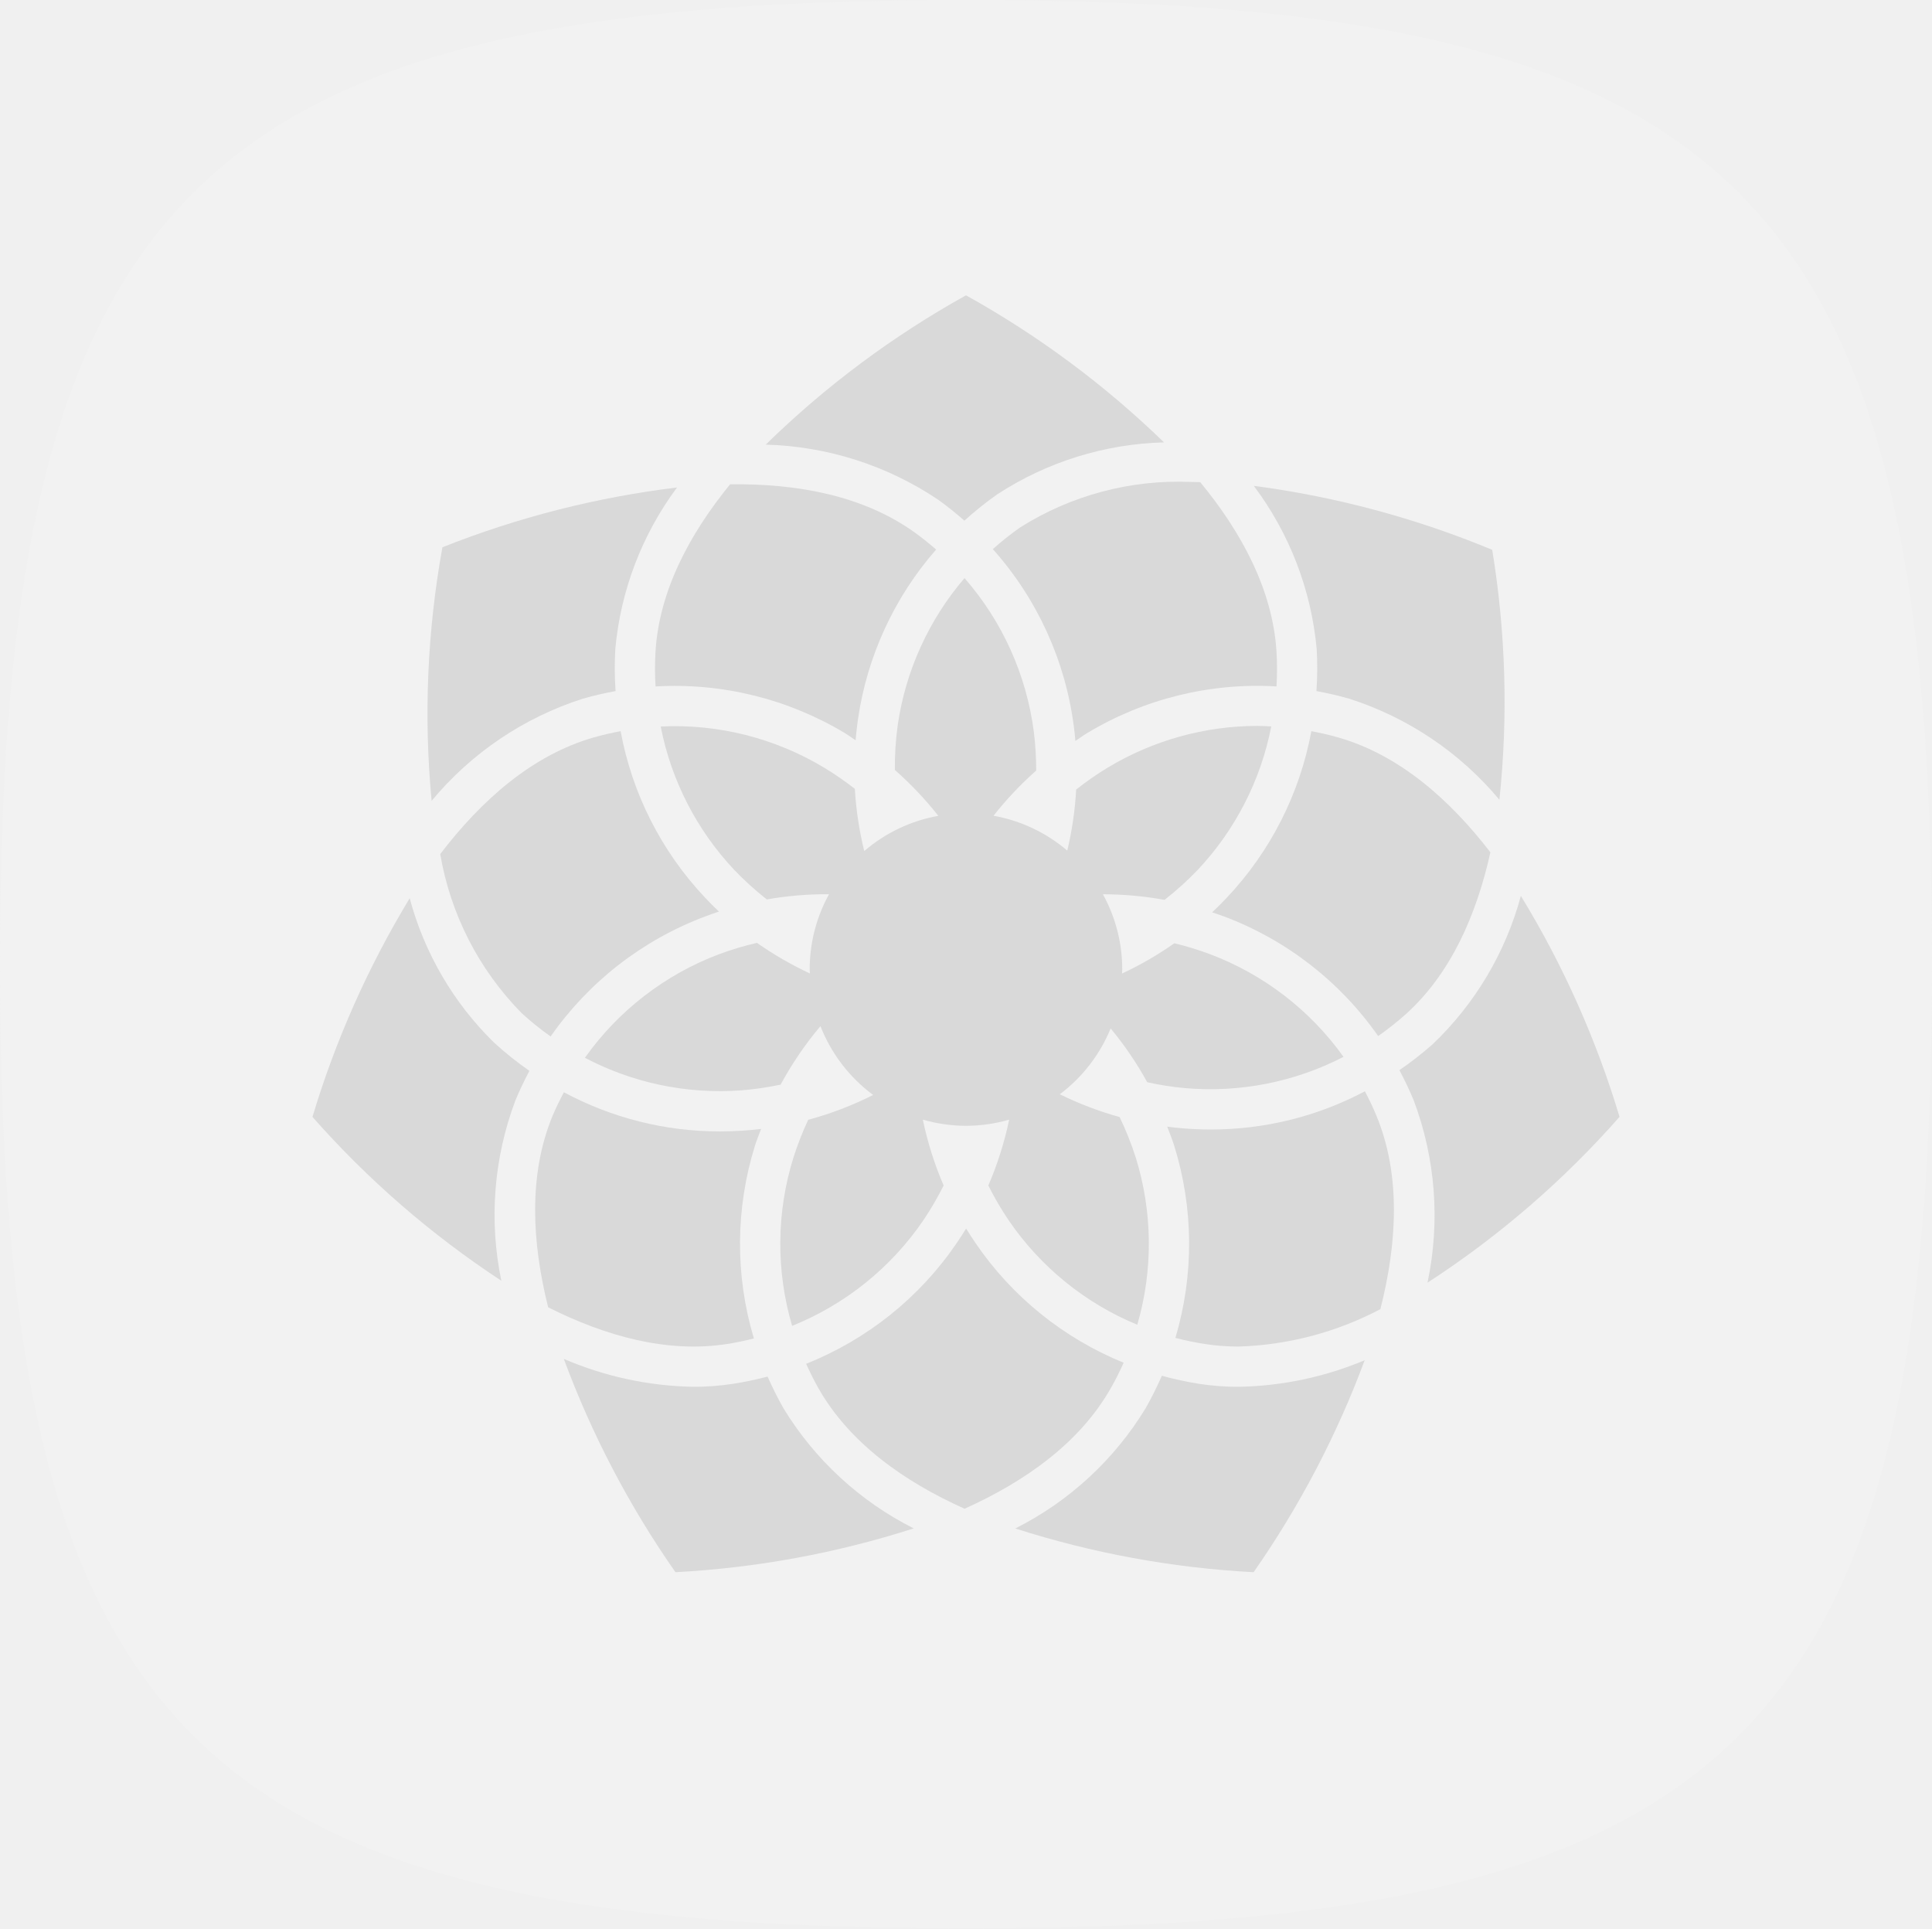
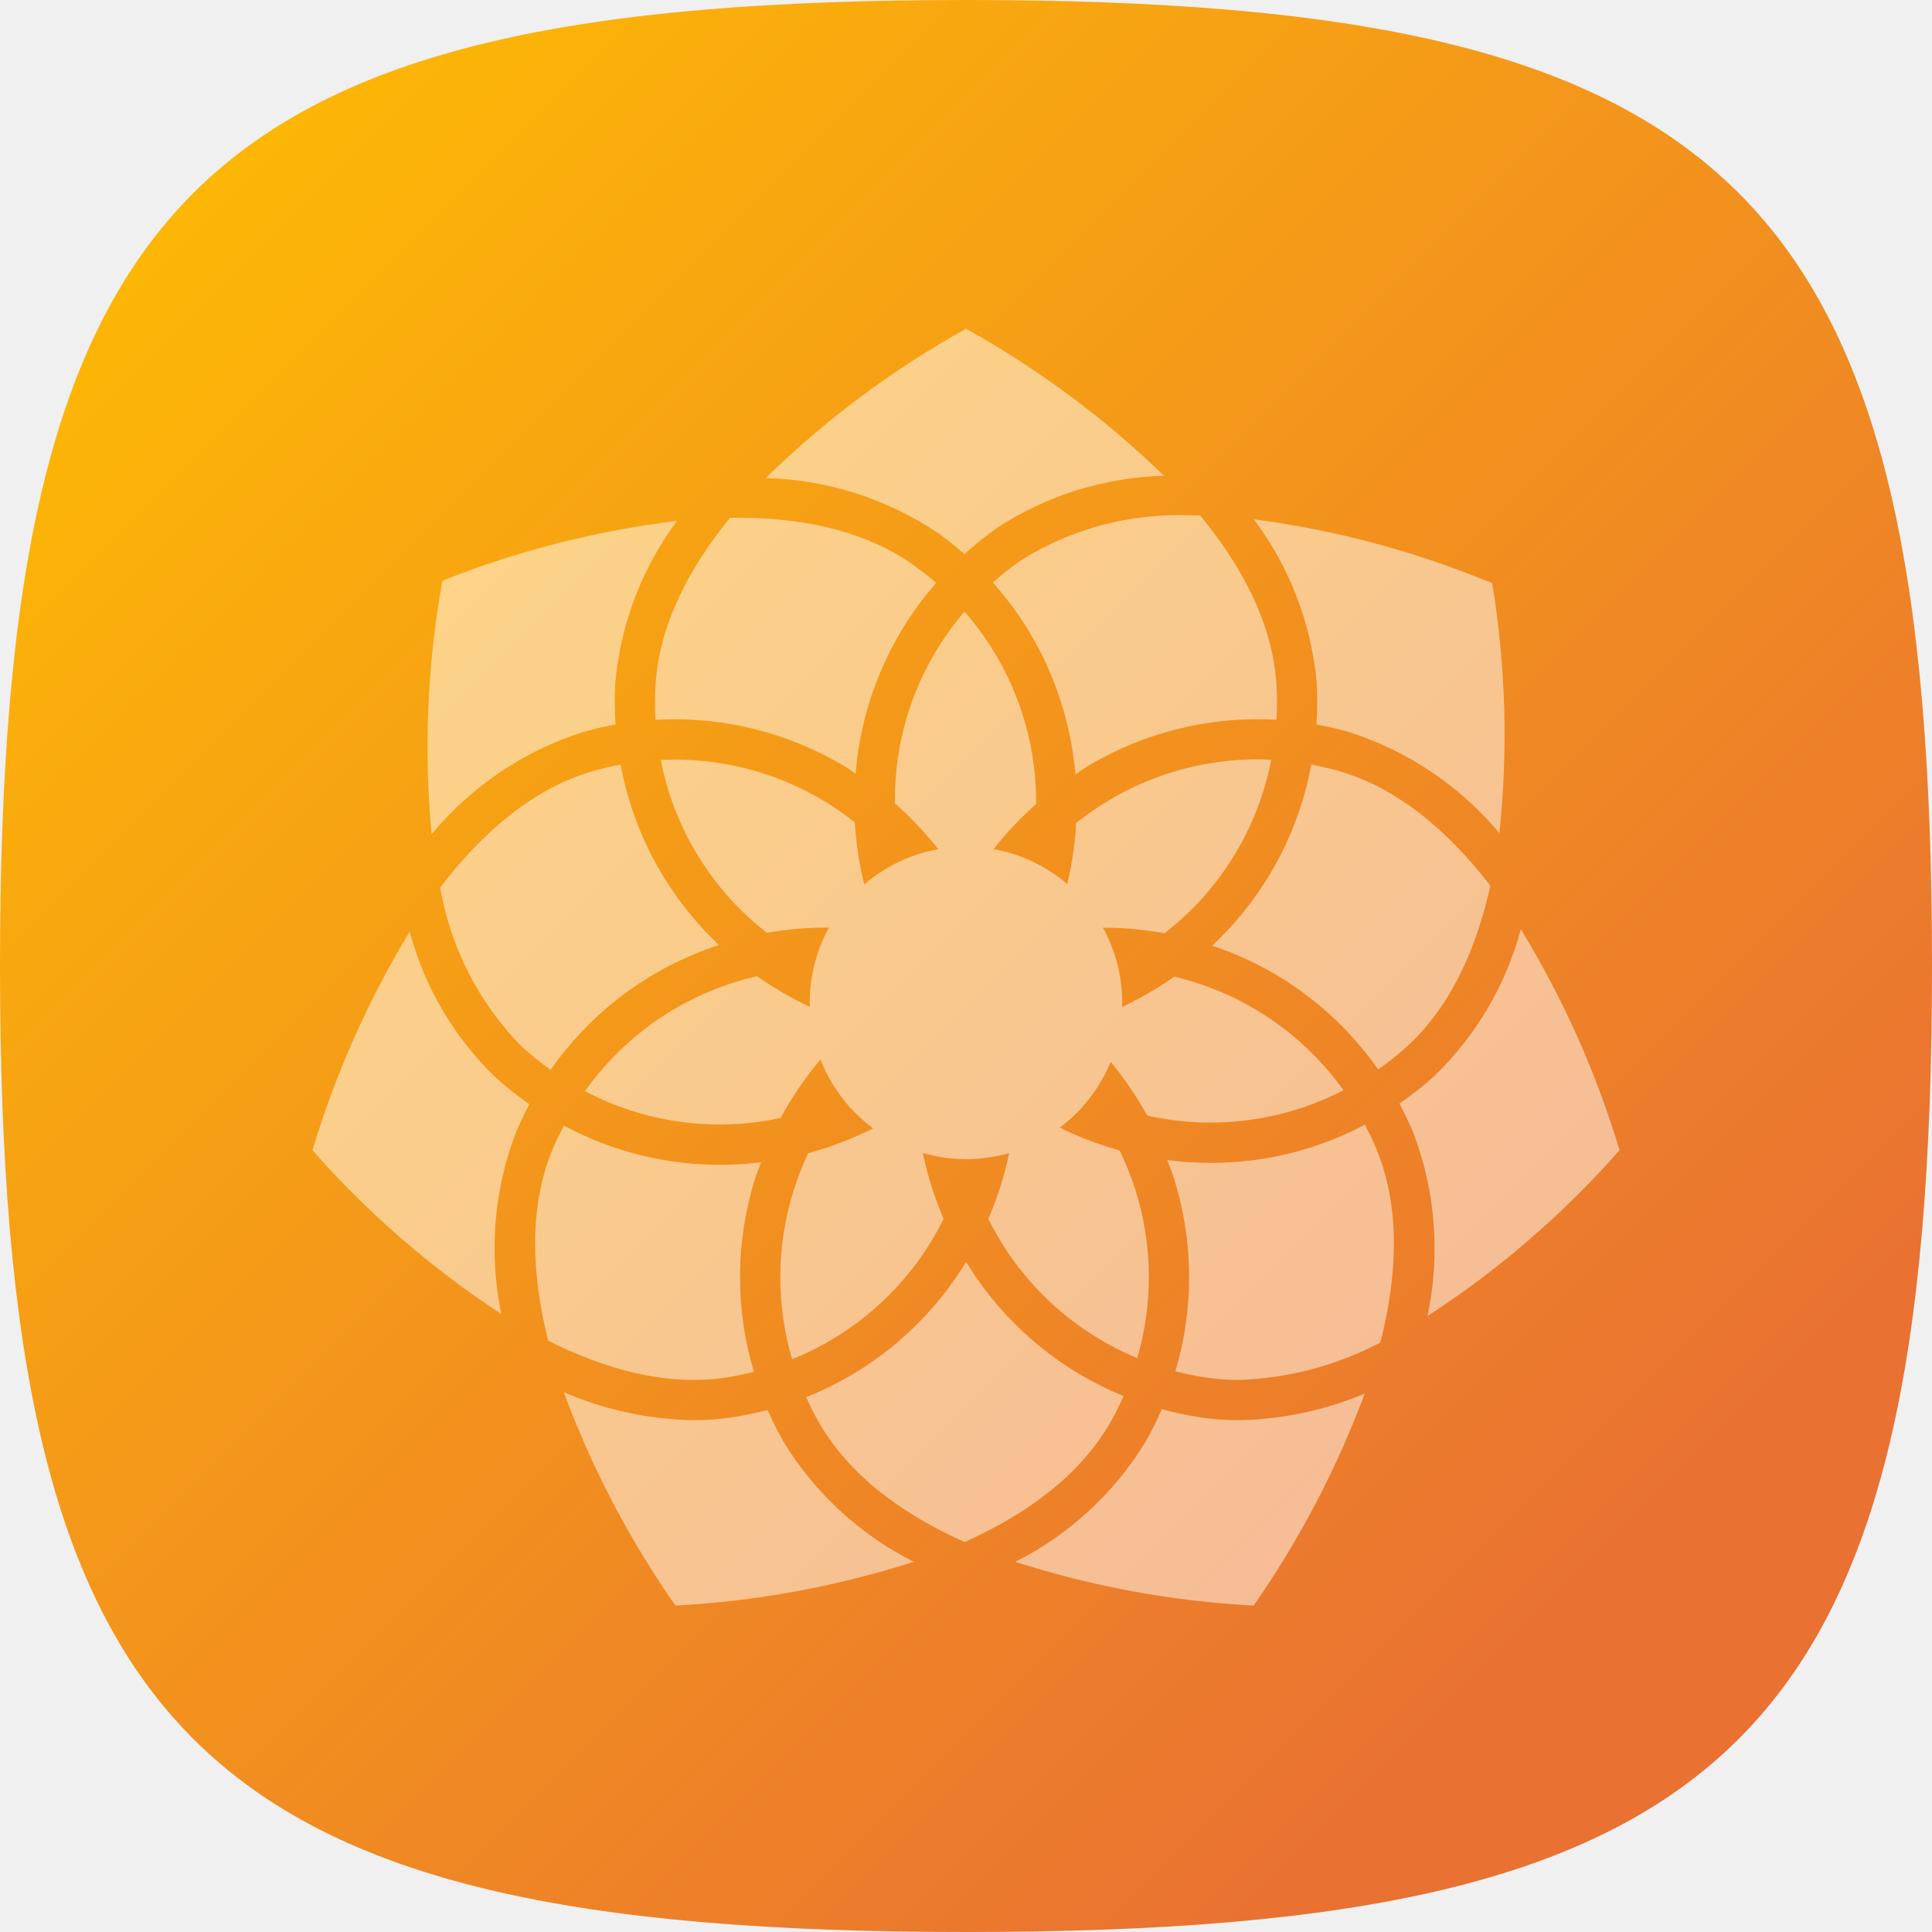
- <svg xmlns="http://www.w3.org/2000/svg" width="520" height="519" xml:space="preserve" overflow="hidden">
-   <g transform="translate(-1914 -874)">
-     <path d="M1914 1133.5C1914 925.9 1966 874 2174 874 2382 874 2434 925.9 2434 1133.5 2434 1341.1 2382 1393 2174 1393 1966 1393 1914 1341.1 1914 1133.5" fill="#F2F2F2" fill-rule="evenodd" />
+ <svg xmlns="http://www.w3.org/2000/svg" width="520" height="520" xml:space="preserve" overflow="hidden">
+   <defs>
+     <linearGradient x1="4097" y1="666" x2="3577" y2="146" gradientUnits="userSpaceOnUse" spreadMethod="reflect" id="fill0">
+       <stop offset="0" stop-color="#E97132" />
+       <stop offset="0.17" stop-color="#E97132" />
+       <stop offset="1" stop-color="#FFC000" />
+     </linearGradient>
+   </defs>
+   <g transform="translate(-3577 -146)">
+     <path d="M3577 406C3577 198 3629 146 3837 146 4045 146 4097 198 4097 406 4097 614 4045 666 3837 666 3629 666 3577 614 3577 406" fill="url(#fill0)" fill-rule="evenodd" />
    <g>
      <g>
        <g>
-           <path d="M2024.27 1115.75C2013.1 1134.18 2004.3 1153.96 1998.1 1174.6 2012.99 1191.5 2030.09 1206.33 2048.93 1218.69 2045.57 1202.49 2046.88 1185.67 2052.72 1170.18 2053.85 1167.44 2055.12 1164.79 2056.49 1162.21 2053.16 1159.89 2049.99 1157.36 2047 1154.63 2036.07 1143.94 2028.22 1130.51 2024.27 1115.75Z" fill="#D9D9D9" />
-           <path d="M2268.32 1060C2271.25 1060.53 2274.18 1061.2 2277.09 1062.03 2292.9 1067.08 2306.94 1076.52 2317.57 1089.25 2319.93 1066.84 2319.28 1044.22 2315.63 1021.98 2295.09 1013.45 2273.51 1007.66 2251.46 1004.76 2261.07 1017.55 2266.93 1032.76 2268.39 1048.69 2268.6 1052.46 2268.58 1056.24 2268.32 1060Z" fill="#D9D9D9" />
-           <path d="M2323.34 1115.12C2319.23 1130.37 2311 1144.2 2299.56 1155.08 2296.73 1157.57 2293.76 1159.89 2290.65 1162.01 2292.05 1164.65 2293.35 1167.36 2294.51 1170.16 2300.4 1185.83 2301.68 1202.85 2298.21 1219.22 2317.4 1206.77 2334.79 1191.75 2349.9 1174.59 2343.63 1153.71 2334.71 1133.72 2323.34 1115.12Z" fill="#D9D9D9" />
-           <path d="M2181.22 1021.79C2193.15 1035.14 2200.75 1051.8 2203.03 1069.56 2203.21 1070.86 2203.33 1072.13 2203.44 1073.42 2204.5 1072.73 2205.5 1071.96 2206.6 1071.31 2221.93 1062.07 2239.7 1057.69 2257.57 1058.74 2257.76 1055.62 2257.76 1052.48 2257.57 1049.36 2256.54 1032.77 2248.18 1017.29 2237.05 1003.77 2236.21 1003.77 2235.37 1003.71 2234.54 1003.71 2218.33 1003.02 2202.29 1007.29 2188.57 1015.95 2186.01 1017.75 2183.56 1019.7 2181.22 1021.79Z" fill="#D9D9D9" />
-           <path d="M2107.51 1119.34C2106.21 1118.13 2104.98 1116.88 2103.76 1115.58 2092.03 1103.15 2084.14 1087.6 2081.04 1070.79 2078.64 1071.24 2076.27 1071.77 2073.88 1072.45 2057.27 1077.19 2043.54 1089.39 2032.49 1103.86 2035.24 1120.04 2042.89 1134.98 2054.4 1146.67 2056.87 1148.93 2059.47 1151.03 2062.2 1152.96 2072.47 1138.24 2086.96 1126.98 2103.76 1120.67 2105 1120.18 2106.26 1119.76 2107.51 1119.34Z" fill="#D9D9D9" />
-           <path d="M2212.96 1247.63C2214.26 1245.38 2215.38 1243.09 2216.43 1240.76 2200.26 1234.18 2186.39 1222.98 2176.56 1208.55 2175.69 1207.27 2174.85 1205.97 2174.03 1204.65 2173.22 1205.97 2172.38 1207.27 2171.5 1208.55 2161.54 1223.19 2147.42 1234.5 2130.97 1241.05 2131.98 1243.28 2133.07 1245.49 2134.29 1247.65 2142.67 1262.38 2157.34 1272.76 2173.62 1280.06 2189.89 1272.73 2204.59 1262.37 2212.96 1247.63Z" fill="#D9D9D9" />
-           <path d="M2109.64 1235.73C2112.1 1235.35 2114.52 1234.83 2116.91 1234.23 2111.82 1217.26 2111.94 1199.16 2117.23 1182.25 2117.7 1180.74 2118.32 1179.31 2118.85 1177.84 2117.28 1178.03 2115.69 1178.18 2114.09 1178.29 2111.96 1178.44 2109.84 1178.51 2107.73 1178.51 2093.08 1178.52 2078.66 1174.9 2065.76 1167.96 2064.68 1170.03 2063.65 1172.13 2062.72 1174.32 2056.18 1190.16 2057.15 1208.35 2061.54 1225.85 2076.91 1233.58 2093.5 1238.23 2109.64 1235.73Z" fill="#D9D9D9" />
-           <path d="M2124.84 1252.97C2123.28 1250.22 2121.87 1247.39 2120.6 1244.49 2117.53 1245.3 2114.42 1245.95 2111.29 1246.44 2107.76 1246.98 2104.2 1247.25 2100.63 1247.24 2088.63 1247.03 2076.78 1244.48 2065.75 1239.73 2073.28 1260.07 2083.37 1279.36 2095.8 1297.14 2117.6 1295.98 2139.15 1292.02 2159.93 1285.35 2145.44 1278.06 2133.28 1266.84 2124.84 1252.97Z" fill="#D9D9D9" />
-           <path d="M2236.71 1246.44C2233.34 1245.9 2230 1245.18 2226.71 1244.27 2225.42 1247.24 2223.97 1250.15 2222.37 1252.97 2213.94 1266.84 2201.78 1278.07 2187.27 1285.37 2208.05 1292.04 2229.61 1295.99 2251.41 1297.14 2263.74 1279.47 2273.79 1260.3 2281.31 1240.09 2270.55 1244.61 2259.03 1247.04 2247.36 1247.24 2243.79 1247.25 2240.23 1246.98 2236.71 1246.44Z" fill="#D9D9D9" />
-           <path d="M2284.93 1152.84C2287.5 1151.04 2289.96 1149.1 2292.3 1147.02 2304.49 1136.08 2311.4 1120.22 2315.14 1103.39 2304.16 1089.12 2290.53 1077.13 2274.1 1072.45 2271.73 1071.77 2269.34 1071.25 2266.95 1070.79 2263.84 1087.6 2255.95 1103.15 2244.22 1115.58 2242.92 1116.95 2241.62 1118.26 2240.26 1119.54 2241.32 1119.9 2242.39 1120.26 2243.45 1120.65 2260.21 1126.95 2274.67 1138.17 2284.93 1152.84Z" fill="#D9D9D9" />
-           <path d="M2281.36 1167.71C2268.61 1174.47 2254.39 1178 2239.95 1177.99 2237.35 1177.99 2234.74 1177.88 2232.12 1177.66 2230.79 1177.55 2229.48 1177.39 2228.16 1177.23 2228.79 1178.9 2229.46 1180.54 2230.01 1182.26 2235.28 1199.12 2235.4 1217.16 2230.36 1234.08 2233 1234.77 2235.67 1235.32 2238.36 1235.73 2241.33 1236.19 2244.33 1236.41 2247.33 1236.41 2260.67 1236.01 2273.73 1232.56 2285.53 1226.34 2290.03 1208.68 2291.09 1190.3 2284.49 1174.34 2283.55 1172.04 2282.49 1169.85 2281.36 1167.71Z" fill="#D9D9D9" />
-           <path d="M2090.44 1058.75C2108.31 1057.71 2126.08 1062.09 2141.42 1071.32 2142.41 1071.91 2143.32 1072.62 2144.28 1073.24 2144.45 1071.33 2144.65 1069.43 2144.93 1067.52 2147.4 1050.6 2154.7 1034.76 2165.96 1021.9 2164.12 1020.3 2162.22 1018.76 2160.21 1017.32 2146.34 1007.35 2128.5 1004.1 2110.5 1004.35 2099.6 1017.73 2091.43 1033.01 2090.43 1049.37 2090.25 1052.5 2090.25 1055.63 2090.44 1058.75Z" fill="#D9D9D9" />
-           <path d="M2173.57 1014.13C2176.36 1011.59 2179.31 1009.23 2182.39 1007.06 2195.77 998.323 2211.32 993.478 2227.3 993.063 2211.35 977.585 2193.43 964.277 2174 953.482 2154.32 964.412 2136.19 977.928 2120.09 993.67 2136.67 994.108 2152.78 999.256 2166.53 1008.51 2168.99 1010.28 2171.33 1012.16 2173.57 1014.13Z" fill="#D9D9D9" />
-           <path d="M2070.91 1062.03C2073.82 1061.2 2076.75 1060.53 2079.68 1060 2079.42 1056.23 2079.4 1052.46 2079.61 1048.69 2081.04 1032.94 2086.79 1017.89 2096.22 1005.2 2074.57 1007.83 2053.35 1013.24 2033.08 1021.29 2029 1043.8 2028.02 1066.76 2030.17 1089.54 2040.84 1076.67 2054.98 1067.12 2070.91 1062.03Z" fill="#D9D9D9" />
-           <path d="M2174.1 1177C2177.99 1176.98 2181.87 1176.43 2185.62 1175.34 2184.35 1181.42 2182.47 1187.36 2180.01 1193.06 2181.62 1196.29 2183.44 1199.42 2185.47 1202.41 2194.03 1214.96 2206.06 1224.74 2220.1 1230.54 2224.4 1215.81 2224.24 1200.13 2219.67 1185.48 2218.48 1181.77 2217.04 1178.15 2215.34 1174.64 2209.79 1173.1 2204.41 1171.05 2199.25 1168.51 2205.32 1163.95 2210.05 1157.83 2212.93 1150.79 2216.67 1155.29 2219.96 1160.14 2222.78 1165.27 2226.16 1166.02 2229.58 1166.55 2233.02 1166.86 2247.73 1168.14 2262.5 1165.21 2275.61 1158.44 2266.62 1145.86 2254.09 1136.23 2239.61 1130.78 2236.49 1129.62 2233.31 1128.65 2230.08 1127.87 2225.63 1130.99 2220.92 1133.72 2215.99 1136.02 2215.99 1135.65 2216.05 1135.3 2216.05 1134.93 2216.06 1127.85 2214.27 1120.88 2210.85 1114.68 2216.41 1114.69 2221.97 1115.19 2227.44 1116.19 2230.59 1113.73 2233.56 1111.05 2236.33 1108.16 2246.46 1097.41 2253.34 1084.01 2256.16 1069.51 2254.89 1069.44 2253.63 1069.37 2252.37 1069.37 2238.18 1069.4 2224.27 1073.28 2212.12 1080.61 2209.17 1082.39 2206.34 1084.36 2203.65 1086.5 2203.35 1092.04 2202.54 1097.54 2201.26 1102.93 2195.59 1098.1 2188.74 1094.86 2181.41 1093.55 2184.86 1089.16 2188.71 1085.09 2192.89 1081.39 2192.9 1077.91 2192.69 1074.43 2192.26 1070.99 2190.28 1055.64 2183.79 1041.24 2173.6 1029.59 2163.99 1040.8 2157.76 1054.51 2155.63 1069.11 2155.07 1073.12 2154.81 1077.17 2154.85 1081.22 2159.11 1084.97 2163.03 1089.11 2166.55 1093.57 2159.17 1094.89 2152.29 1098.17 2146.61 1103.05 2145.26 1097.56 2144.41 1091.95 2144.08 1086.31 2141.45 1084.25 2138.7 1082.35 2135.84 1080.62 2122.6 1072.64 2107.27 1068.78 2091.83 1069.53 2094.65 1084.02 2101.53 1097.41 2111.65 1108.15 2114.37 1111 2117.29 1113.64 2120.39 1116.07 2125.92 1115.1 2131.52 1114.63 2137.13 1114.67 2133.71 1120.87 2131.92 1127.84 2131.93 1134.92 2131.93 1135.28 2131.98 1135.63 2131.98 1135.99 2127 1133.67 2122.24 1130.92 2117.74 1127.76 2114.3 1128.55 2110.91 1129.56 2107.6 1130.79 2093.03 1136.27 2080.43 1145.99 2071.43 1158.69 2084.3 1165.47 2098.82 1168.51 2113.33 1167.47 2116.95 1167.19 2120.55 1166.67 2124.1 1165.92 2127.13 1160.32 2130.72 1155.04 2134.83 1150.17 2136.25 1153.81 2138.17 1157.23 2140.53 1160.33L2140.74 1160.61C2143.12 1163.67 2145.9 1166.39 2149.01 1168.7 2143.42 1171.51 2137.57 1173.75 2131.53 1175.38 2130 1178.65 2128.68 1182.02 2127.58 1185.46 2122.96 1200.21 2122.83 1216.01 2127.2 1230.84 2141.53 1225.07 2153.83 1215.18 2162.53 1202.41 2164.55 1199.41 2166.37 1196.29 2167.98 1193.06 2165.52 1187.35 2163.65 1181.42 2162.38 1175.34 2166.12 1176.42 2170 1176.98 2173.9 1177Z" fill="#D9D9D9" />
+           <path d="M3687.27 396.748C3676.1 415.181 3667.3 434.955 3661.1 455.599 3675.99 472.504 3693.09 487.333 3711.93 499.691 3708.57 483.489 3709.88 466.666 3715.72 451.184 3716.85 448.441 3718.12 445.789 3719.49 443.206 3716.16 440.894 3712.99 438.362 3710 435.627 3699.07 424.942 3691.22 411.513 3687.27 396.748Z" fill="#FFFFFF" fill-opacity="0.5" />
+           <path d="M3931.32 341C3934.25 341.533 3937.18 342.2 3940.09 343.032 3955.9 348.078 3969.94 357.52 3980.57 370.254 3982.93 347.845 3982.28 325.219 3978.63 302.984 3958.09 294.45 3936.51 288.659 3914.46 285.759 3924.07 298.551 3929.93 313.761 3931.39 329.69 3931.6 333.458 3931.58 337.235 3931.32 341Z" fill="#FFFFFF" fill-opacity="0.5" />
+           <path d="M3986.34 396.12C3982.23 411.371 3974 425.196 3962.56 436.078 3959.73 438.571 3956.76 440.886 3953.65 443.011 3955.05 445.646 3956.35 448.358 3957.51 451.162 3963.4 466.825 3964.68 483.849 3961.21 500.22 3980.4 487.769 3997.79 472.752 4012.9 455.586 4006.63 434.707 3997.71 414.72 3986.34 396.12Z" fill="#FFFFFF" fill-opacity="0.5" />
+           <path d="M3844.22 302.789C3856.15 316.144 3863.75 332.797 3866.03 350.555 3866.21 351.855 3866.33 353.133 3866.44 354.425 3867.5 353.731 3868.5 352.964 3869.6 352.31 3884.93 343.073 3902.7 338.692 3920.57 339.743 3920.76 336.617 3920.76 333.483 3920.57 330.357 3919.54 313.765 3911.18 298.291 3900.05 284.771 3899.21 284.771 3898.37 284.71 3897.54 284.71 3881.33 284.024 3865.29 288.292 3851.57 296.947 3849.01 298.75 3846.56 300.7 3844.22 302.789Z" fill="#FFFFFF" fill-opacity="0.5" />
+           <path d="M3770.51 400.341C3769.21 399.127 3767.98 397.879 3766.76 396.584 3755.03 384.152 3747.14 368.595 3744.04 351.786 3741.65 352.241 3739.27 352.765 3736.88 353.445 3720.27 358.186 3706.54 370.389 3695.49 384.862 3698.24 401.035 3705.89 415.975 3717.4 427.667 3719.87 429.925 3722.47 432.027 3725.2 433.959 3735.47 419.237 3749.96 407.977 3766.76 401.667 3768 401.181 3769.26 400.757 3770.51 400.341Z" fill="#FFFFFF" fill-opacity="0.5" />
+           <path d="M3875.96 528.633C3877.26 526.384 3878.38 524.088 3879.43 521.761 3863.26 515.18 3849.39 503.976 3839.56 489.551 3838.69 488.268 3837.85 486.968 3837.03 485.651 3836.22 486.974 3835.38 488.274 3834.5 489.551 3824.54 504.185 3810.42 515.504 3793.97 522.051 3794.98 524.283 3796.07 526.493 3797.29 528.651 3805.67 543.384 3820.34 553.762 3836.62 561.055 3852.89 553.728 3867.59 543.367 3875.96 528.633Z" fill="#FFFFFF" fill-opacity="0.5" />
+           <path d="M3772.64 516.73C3775.1 516.348 3777.52 515.828 3779.91 515.23 3774.82 498.261 3774.94 480.157 3780.23 463.252 3780.7 461.744 3781.32 460.31 3781.85 458.836 3780.28 459.027 3778.69 459.183 3777.09 459.291 3774.96 459.439 3772.84 459.508 3770.73 459.508 3756.08 459.521 3741.66 455.895 3728.76 448.956 3727.68 451.028 3726.65 453.129 3725.72 455.318 3719.18 471.165 3720.15 489.347 3724.54 506.85 3739.91 514.576 3756.5 519.226 3772.64 516.73Z" fill="#FFFFFF" fill-opacity="0.5" />
+           <path d="M3787.84 533.968C3786.28 531.217 3784.87 528.388 3783.6 525.492 3780.53 526.299 3777.42 526.948 3774.29 527.437 3770.76 527.977 3767.2 528.246 3763.63 528.243 3751.63 528.027 3739.78 525.476 3728.75 520.729 3736.28 541.07 3746.37 560.363 3758.8 578.137 3780.6 576.983 3802.15 573.023 3822.93 566.355 3808.44 559.056 3796.28 547.835 3787.84 533.968Z" fill="#FFFFFF" fill-opacity="0.5" />
+           <path d="M3899.71 527.437C3896.34 526.904 3893 526.181 3889.71 525.271 3888.42 528.244 3886.97 531.147 3885.37 533.968 3876.94 547.841 3864.78 559.067 3850.27 566.368 3871.05 573.037 3892.61 576.994 3914.41 578.142 3926.75 560.466 3936.79 541.297 3944.31 521.093 3933.55 525.614 3922.03 528.041 3910.36 528.243 3906.79 528.248 3903.23 527.979 3899.71 527.437Z" fill="#FFFFFF" fill-opacity="0.5" />
+           <path d="M3947.93 433.837C3950.5 432.045 3952.96 430.103 3955.3 428.022 3967.49 417.076 3974.4 401.22 3978.14 384.39 3967.16 370.124 3953.53 358.134 3937.1 353.445 3934.73 352.769 3932.34 352.245 3929.95 351.79 3926.84 368.598 3918.95 384.152 3907.22 396.584 3905.92 397.949 3904.62 399.262 3903.26 400.54 3904.32 400.9 3905.39 401.255 3906.45 401.654 3923.21 407.95 3937.67 419.169 3947.93 433.837Z" fill="#FFFFFF" fill-opacity="0.5" />
+           <path d="M3944.36 448.705C3931.61 455.467 3917.39 459 3902.95 458.992 3900.35 458.992 3897.74 458.881 3895.12 458.659 3893.79 458.546 3892.48 458.386 3891.16 458.225 3891.79 459.898 3892.46 461.54 3893.01 463.261 3898.28 480.115 3898.4 498.159 3893.36 515.083 3896 515.768 3898.67 516.318 3901.36 516.734 3904.33 517.188 3907.33 517.414 3910.33 517.41 3923.67 517.007 3936.73 513.562 3948.53 507.339 3953.03 489.677 3954.09 471.303 3947.49 455.339 3946.55 453.043 3945.49 450.854 3944.36 448.705Z" fill="#FFFFFF" fill-opacity="0.5" />
+           <path d="M3753.44 339.752C3771.31 338.705 3789.08 343.086 3804.42 352.319 3805.41 352.912 3806.32 353.619 3807.28 354.238 3807.45 352.332 3807.65 350.425 3807.93 348.518 3810.4 331.605 3817.7 315.764 3828.96 302.901 3827.12 301.302 3825.22 299.76 3823.21 298.317 3809.34 288.35 3791.5 285.104 3773.5 285.347 3762.6 298.733 3754.43 314.012 3753.43 330.375 3753.25 333.498 3753.25 336.629 3753.44 339.752Z" fill="#FFFFFF" fill-opacity="0.5" />
+           <path d="M3836.57 295.127C3839.36 292.591 3842.31 290.231 3845.39 288.06 3858.77 279.323 3874.32 274.478 3890.3 274.063 3874.35 258.585 3856.43 245.277 3837 234.482 3817.32 245.411 3799.19 258.928 3783.09 274.67 3799.67 275.108 3815.78 280.256 3829.53 289.511 3831.99 291.279 3834.33 293.16 3836.57 295.127Z" fill="#FFFFFF" fill-opacity="0.5" />
+           <path d="M3733.91 343.028C3736.82 342.196 3739.75 341.529 3742.68 340.996 3742.42 337.232 3742.4 333.456 3742.61 329.69 3744.04 313.942 3749.79 298.894 3759.22 286.201 3737.57 288.833 3716.35 294.239 3696.08 302.286 3692 324.797 3691.02 347.76 3693.17 370.536 3703.84 357.666 3717.98 348.121 3733.91 343.028Z" fill="#FFFFFF" fill-opacity="0.5" />
+           <path d="M3837.1 458C3840.99 457.985 3844.87 457.426 3848.62 456.34 3847.35 462.42 3845.47 468.356 3843.01 474.059 3844.62 477.293 3846.44 480.418 3848.47 483.411 3857.03 495.961 3869.06 505.738 3883.1 511.543 3887.4 496.805 3887.24 481.128 3882.67 466.476 3881.48 462.767 3880.04 459.146 3878.34 455.643 3872.79 454.1 3867.41 452.048 3862.25 449.511 3868.32 444.948 3873.05 438.825 3875.94 431.792 3879.67 436.295 3882.96 441.141 3885.78 446.265 3889.16 447.015 3892.58 447.549 3896.02 447.864 3910.73 449.135 3925.5 446.215 3938.61 439.44 3929.62 426.855 3917.09 417.226 3902.61 411.776 3899.49 410.617 3896.31 409.646 3893.08 408.869 3888.63 411.991 3883.92 414.717 3878.99 417.015 3878.99 416.651 3879.05 416.296 3879.05 415.928 3879.06 408.848 3877.27 401.882 3873.85 395.682 3879.41 395.686 3884.97 396.191 3890.44 397.19 3893.59 394.735 3896.56 392.051 3899.33 389.161 3909.46 378.413 3916.34 365.009 3919.16 350.507 3917.89 350.442 3916.63 350.373 3915.37 350.373 3901.18 350.396 3887.27 354.278 3875.12 361.605 3872.17 363.389 3869.34 365.357 3866.65 367.498 3866.35 373.038 3865.54 378.539 3864.26 383.935 3858.59 379.099 3851.74 375.86 3844.41 374.553 3847.86 370.16 3851.71 366.087 3855.89 362.385 3855.9 358.908 3855.69 355.435 3855.26 351.985 3853.28 336.643 3846.79 322.235 3836.6 310.593 3826.99 321.802 3820.76 335.505 3818.63 350.113 3818.07 354.123 3817.81 358.168 3817.85 362.216 3822.11 365.97 3826.03 370.105 3829.55 374.57 3822.17 375.891 3815.29 379.165 3809.61 384.052 3808.26 378.559 3807.41 372.954 3807.08 367.308 3804.45 365.245 3801.7 363.346 3798.84 361.622 3785.6 353.644 3770.27 349.784 3754.83 350.533 3757.65 365.022 3764.53 378.412 3774.65 389.152 3777.37 391.998 3780.29 394.644 3783.39 397.069 3788.92 396.097 3794.52 395.628 3800.13 395.669 3796.71 401.87 3794.92 408.837 3794.93 415.919 3794.93 416.279 3794.98 416.63 3794.98 416.989 3790 414.67 3785.24 411.915 3780.74 408.756 3777.3 409.548 3773.91 410.561 3770.6 411.789 3756.03 417.269 3743.43 426.985 3734.43 439.687 3747.3 446.469 3761.82 449.51 3776.33 448.467 3779.95 448.189 3783.55 447.672 3787.1 446.92 3790.13 441.317 3793.72 436.04 3797.83 431.172 3799.25 434.807 3801.17 438.227 3803.53 441.334L3803.74 441.611C3806.12 444.672 3808.9 447.394 3812.01 449.702 3806.42 452.511 3800.57 454.75 3794.53 456.384 3793 459.652 3791.68 463.017 3790.58 466.459 3785.96 481.213 3785.83 497.008 3790.2 511.837 3804.53 506.07 3816.83 496.175 3825.53 483.406 3827.55 480.413 3829.37 477.289 3830.98 474.055 3828.52 468.351 3826.65 462.415 3825.38 456.336 3829.12 457.424 3833 457.984 3836.9 458Z" fill="#FFFFFF" fill-opacity="0.5" />
        </g>
      </g>
    </g>
  </g>
</svg>
